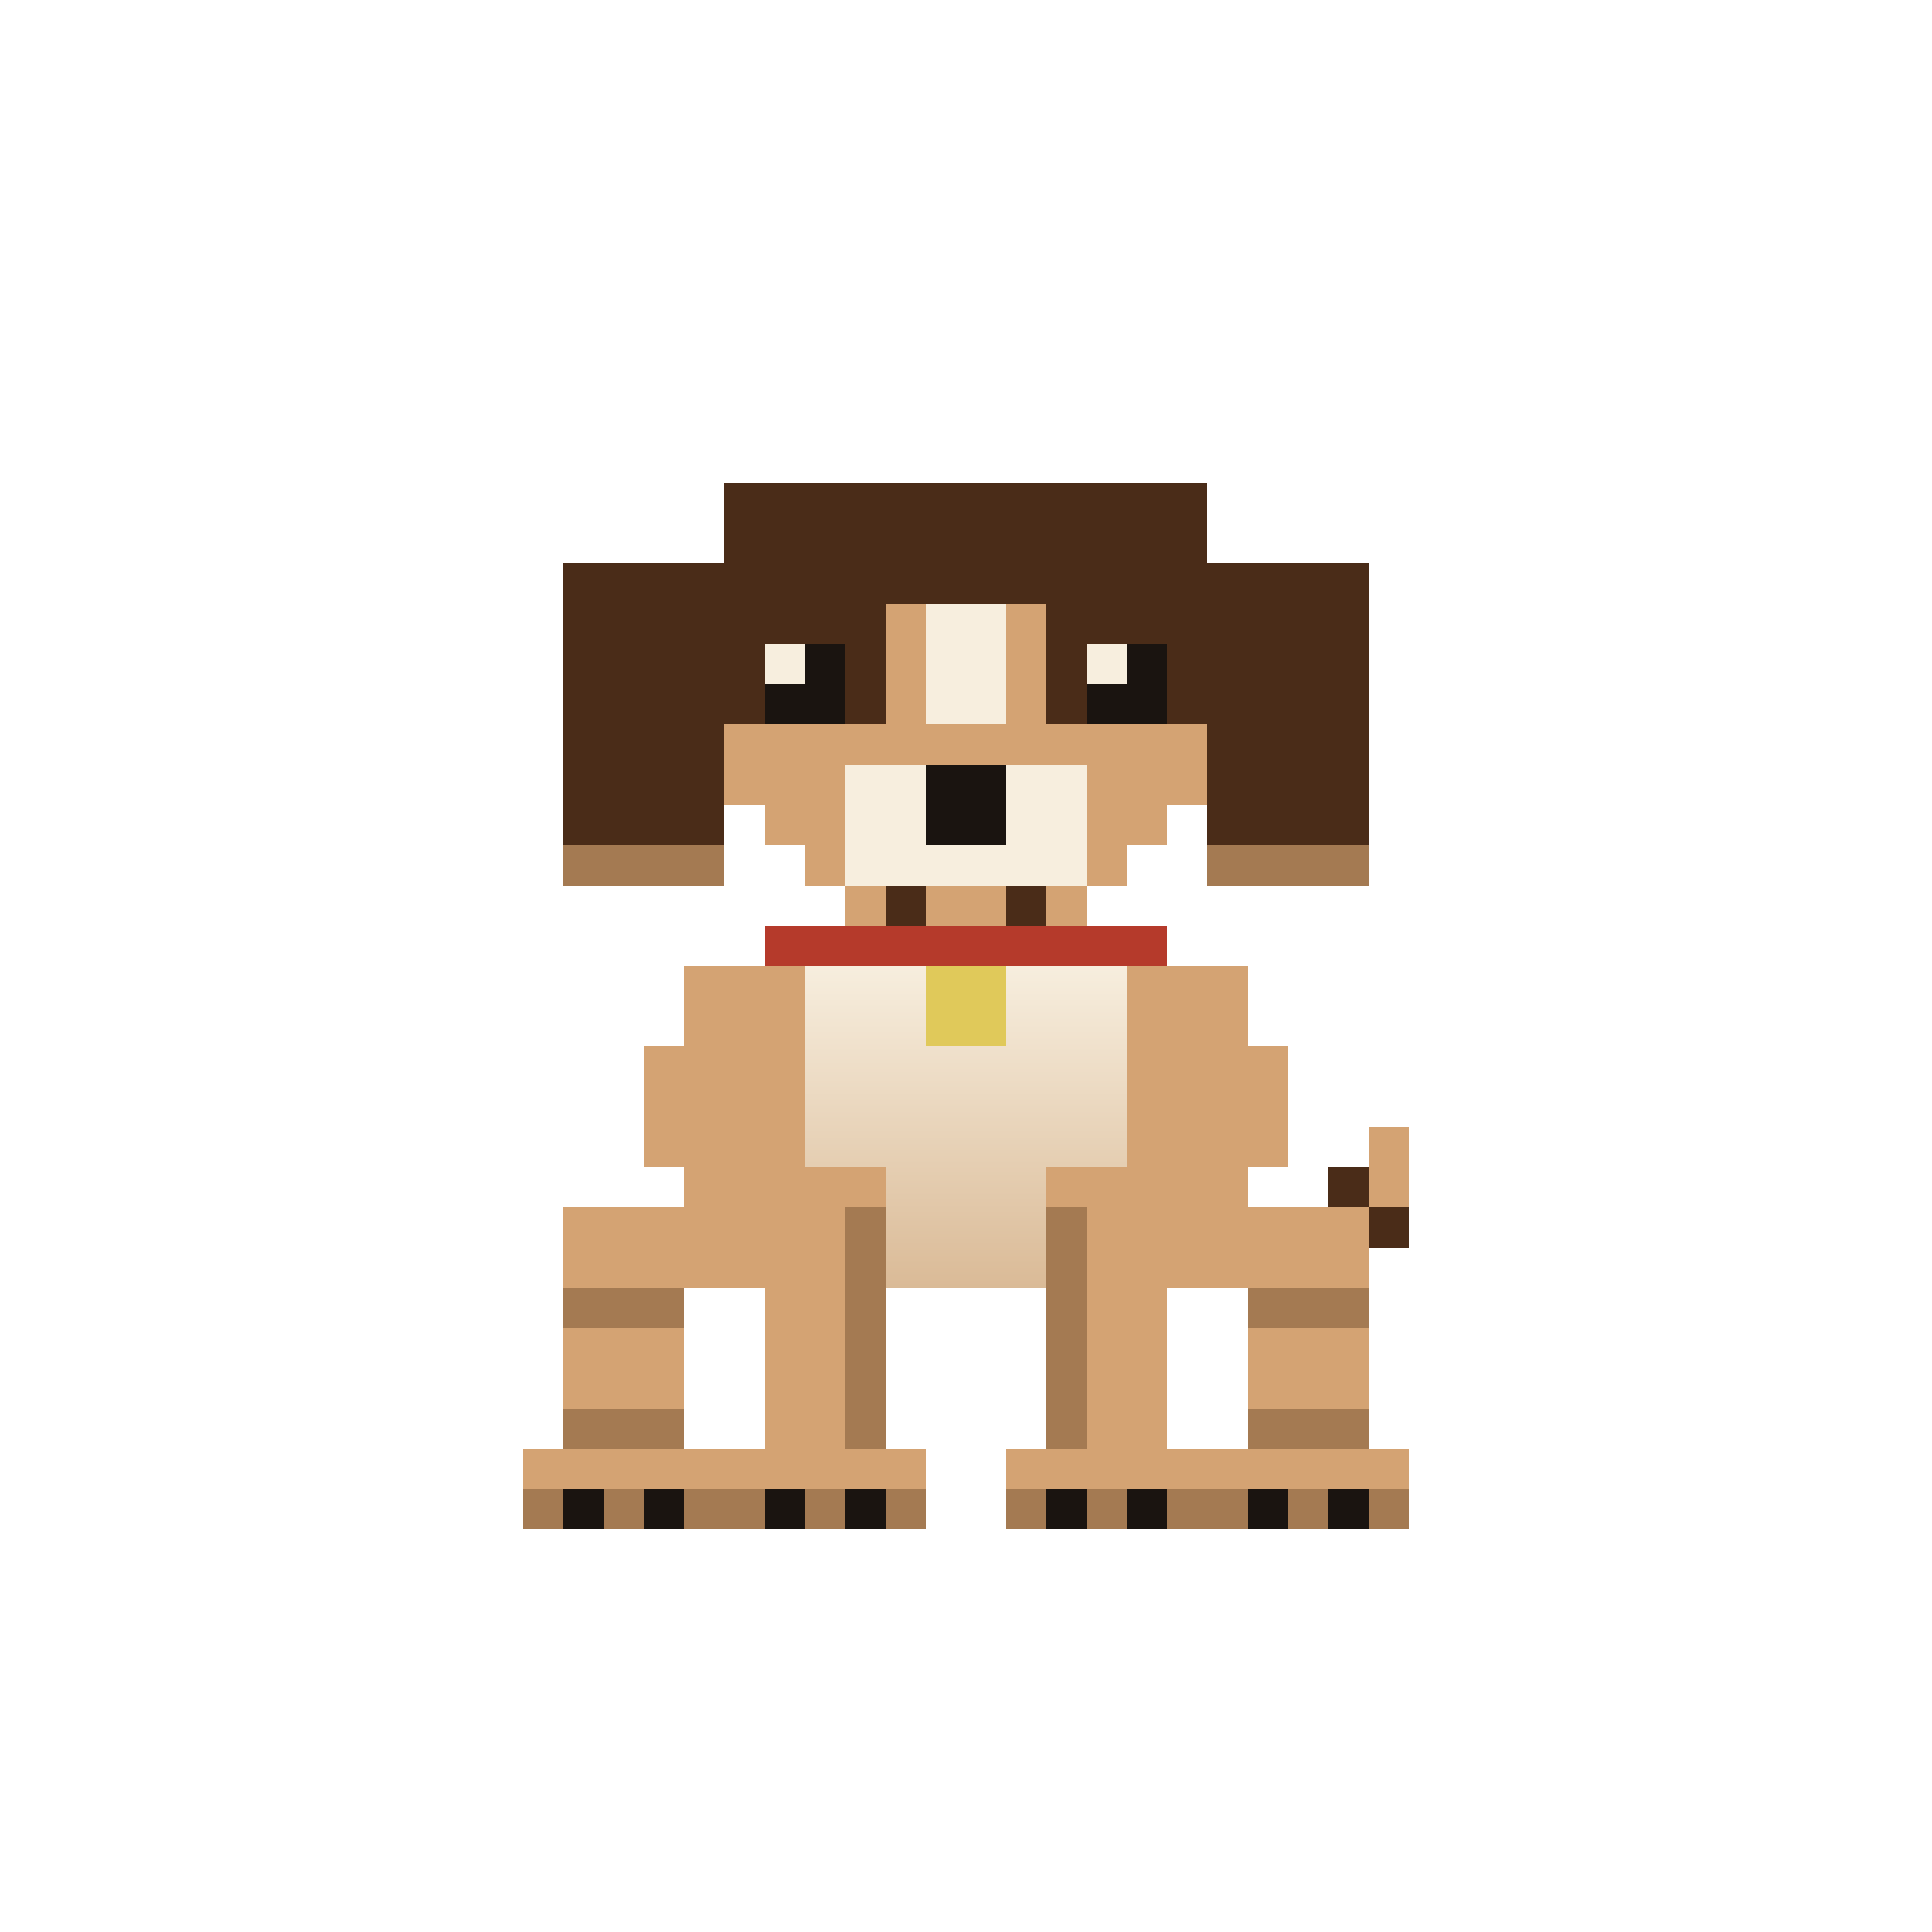
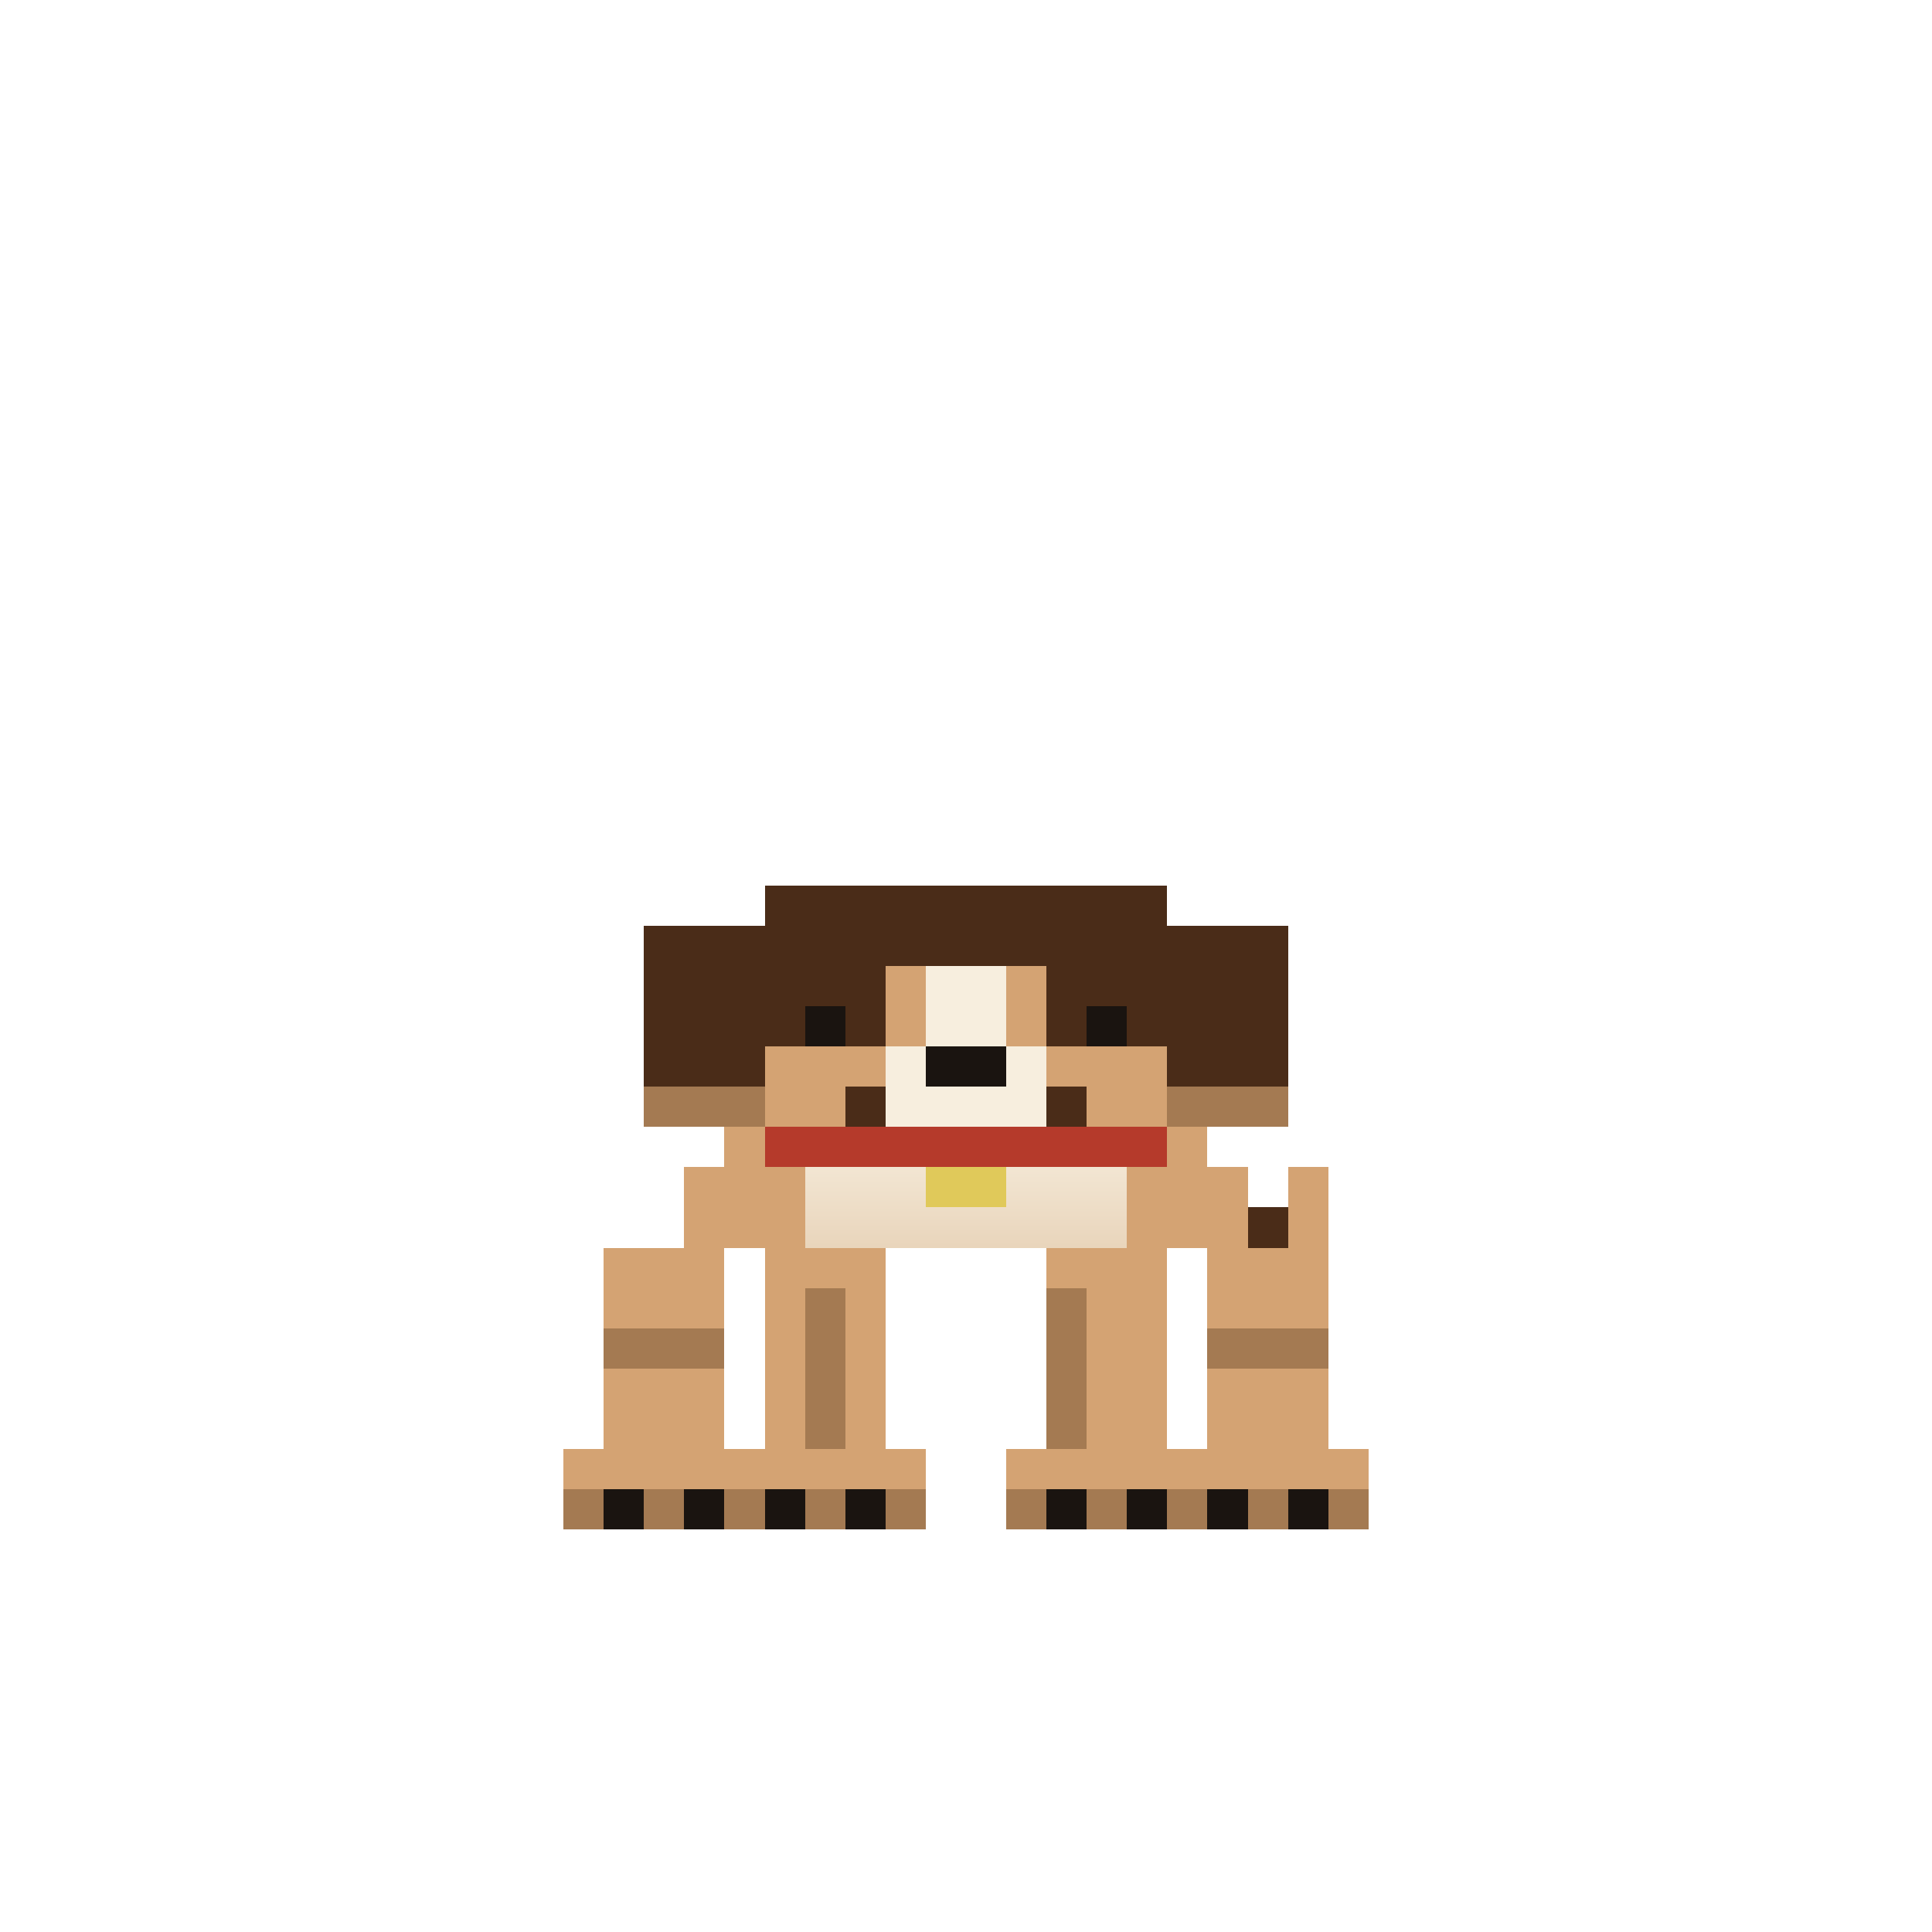
<svg xmlns="http://www.w3.org/2000/svg" viewBox="0 0 48 48" shape-rendering="crispEdges">
  <defs>
-     <linearGradient id="belly" x1="0" y1="24" x2="0" y2="37" gradientUnits="userSpaceOnUse" spreadMethod="pad">
+     <linearGradient id="belly" x1="0" y1="28" x2="0" y2="38" gradientUnits="userSpaceOnUse" spreadMethod="pad">
      <stop offset="0" stop-color="#f7eede" />
      <stop offset="1" stop-color="#c89a6a" />
    </linearGradient>
  </defs>
-   <rect x="14" y="14" width="4" height="8" fill="#4a2c18" />
-   <rect x="30" y="14" width="4" height="8" fill="#4a2c18" />
-   <rect x="14" y="21" width="4" height="1" fill="#a47a52" />
-   <rect x="30" y="21" width="4" height="1" fill="#a47a52" />
-   <rect x="33" y="29" width="2" height="2" fill="#4a2c18" />
-   <rect x="34" y="28" width="1" height="2" fill="#d4a373" />
-   <rect x="18" y="12" width="12" height="3" fill="#4a2c18" />
-   <rect x="18" y="15" width="12" height="5" fill="#d4a373" />
-   <rect x="18" y="15" width="4" height="3" fill="#4a2c18" />
-   <rect x="26" y="15" width="4" height="3" fill="#4a2c18" />
-   <rect x="23" y="15" width="2" height="3" fill="url(#belly)" />
-   <rect x="19" y="16" width="2" height="2" fill="#1a1410" />
-   <rect x="27" y="16" width="2" height="2" fill="#1a1410" />
-   <rect x="19" y="16" width="1" height="1" fill="#f7eede" />
-   <rect x="27" y="16" width="1" height="1" fill="#f7eede" />
-   <rect x="19" y="20" width="10" height="1" fill="#d4a373" />
-   <rect x="20" y="21" width="8" height="1" fill="#d4a373" />
-   <rect x="21" y="22" width="6" height="1" fill="#d4a373" />
-   <rect x="21" y="19" width="6" height="3" fill="url(#belly)" />
-   <rect x="23" y="19" width="2" height="2" fill="#1a1410" />
-   <rect x="22" y="22" width="1" height="1" fill="#4a2c18" />
-   <rect x="25" y="22" width="1" height="1" fill="#4a2c18" />
-   <rect x="17" y="24" width="14" height="2" fill="#d4a373" />
-   <rect x="20" y="24" width="8" height="2" fill="url(#belly)" />
-   <rect x="16" y="26" width="16" height="3" fill="#d4a373" />
-   <rect x="20" y="26" width="8" height="3" fill="url(#belly)" />
-   <rect x="17" y="29" width="14" height="3" fill="#d4a373" />
-   <rect x="20" y="29" width="8" height="3" fill="url(#belly)" />
-   <rect x="14" y="30" width="3" height="6" fill="#d4a373" />
-   <rect x="31" y="30" width="3" height="6" fill="#d4a373" />
-   <rect x="14" y="32" width="3" height="1" fill="#a47a52" />
-   <rect x="31" y="32" width="3" height="1" fill="#a47a52" />
-   <rect x="14" y="35" width="3" height="1" fill="#a47a52" />
-   <rect x="31" y="35" width="3" height="1" fill="#a47a52" />
-   <rect x="19" y="29" width="3" height="8" fill="#d4a373" />
-   <rect x="26" y="29" width="3" height="8" fill="#d4a373" />
-   <rect x="21" y="30" width="1" height="6" fill="#a47a52" />
-   <rect x="26" y="30" width="1" height="6" fill="#a47a52" />
-   <rect x="13" y="36" width="5" height="2" fill="#d4a373" />
-   <rect x="30" y="36" width="5" height="2" fill="#d4a373" />
-   <rect x="13" y="37" width="5" height="1" fill="#a47a52" />
-   <rect x="30" y="37" width="5" height="1" fill="#a47a52" />
-   <rect x="14" y="37" width="1" height="1" fill="#1a1410" />
-   <rect x="16" y="37" width="1" height="1" fill="#1a1410" />
-   <rect x="31" y="37" width="1" height="1" fill="#1a1410" />
-   <rect x="33" y="37" width="1" height="1" fill="#1a1410" />
+   <rect x="16" y="23" width="3" height="5" fill="#4a2c18" />
+   <rect x="29" y="23" width="3" height="5" fill="#4a2c18" />
+   <rect x="16" y="27" width="3" height="1" fill="#a47a52" />
+   <rect x="29" y="27" width="3" height="1" fill="#a47a52" />
+   <rect x="19" y="22" width="10" height="2" fill="#4a2c18" />
+   <rect x="19" y="24" width="10" height="4" fill="#d4a373" />
+   <rect x="19" y="24" width="3" height="2" fill="#4a2c18" />
+   <rect x="26" y="24" width="3" height="2" fill="#4a2c18" />
+   <rect x="23" y="24" width="2" height="2" fill="url(#belly)" />
+   <rect x="20" y="25" width="1" height="1" fill="#1a1410" />
+   <rect x="27" y="25" width="1" height="1" fill="#1a1410" />
+   <rect x="22" y="26" width="4" height="2" fill="url(#belly)" />
+   <rect x="23" y="26" width="2" height="1" fill="#1a1410" />
+   <rect x="21" y="27" width="1" height="1" fill="#4a2c18" />
+   <rect x="26" y="27" width="1" height="1" fill="#4a2c18" />
+   <rect x="31" y="30" width="2" height="2" fill="#4a2c18" />
+   <rect x="32" y="29" width="1" height="2" fill="#d4a373" />
+   <rect x="18" y="28" width="12" height="1" fill="#d4a373" />
+   <rect x="17" y="29" width="14" height="2" fill="#d4a373" />
+   <rect x="20" y="29" width="8" height="2" fill="url(#belly)" />
+   <rect x="15" y="31" width="3" height="5" fill="#d4a373" />
+   <rect x="30" y="31" width="3" height="5" fill="#d4a373" />
+   <rect x="15" y="33" width="3" height="1" fill="#a47a52" />
+   <rect x="30" y="33" width="3" height="1" fill="#a47a52" />
+   <rect x="19" y="31" width="3" height="6" fill="#d4a373" />
+   <rect x="26" y="31" width="3" height="6" fill="#d4a373" />
+   <rect x="20" y="32" width="1" height="4" fill="#a47a52" />
+   <rect x="26" y="32" width="1" height="4" fill="#a47a52" />
+   <rect x="14" y="36" width="5" height="2" fill="#d4a373" />
+   <rect x="29" y="36" width="5" height="2" fill="#d4a373" />
+   <rect x="14" y="37" width="5" height="1" fill="#a47a52" />
+   <rect x="29" y="37" width="5" height="1" fill="#a47a52" />
+   <rect x="15" y="37" width="1" height="1" fill="#1a1410" />
+   <rect x="17" y="37" width="1" height="1" fill="#1a1410" />
+   <rect x="30" y="37" width="1" height="1" fill="#1a1410" />
+   <rect x="32" y="37" width="1" height="1" fill="#1a1410" />
  <rect x="18" y="36" width="5" height="2" fill="#d4a373" />
  <rect x="25" y="36" width="5" height="2" fill="#d4a373" />
  <rect x="18" y="37" width="5" height="1" fill="#a47a52" />
  <rect x="25" y="37" width="5" height="1" fill="#a47a52" />
  <rect x="19" y="37" width="1" height="1" fill="#1a1410" />
  <rect x="21" y="37" width="1" height="1" fill="#1a1410" />
  <rect x="26" y="37" width="1" height="1" fill="#1a1410" />
  <rect x="28" y="37" width="1" height="1" fill="#1a1410" />
-   <rect x="19" y="23" width="10" height="1" fill="#b53a2b" />
-   <rect x="23" y="24" width="2" height="2" fill="#e0c95a" />
+   <rect x="19" y="28" width="10" height="1" fill="#b53a2b" />
+   <rect x="23" y="29" width="2" height="1" fill="#e0c95a" />
</svg>
